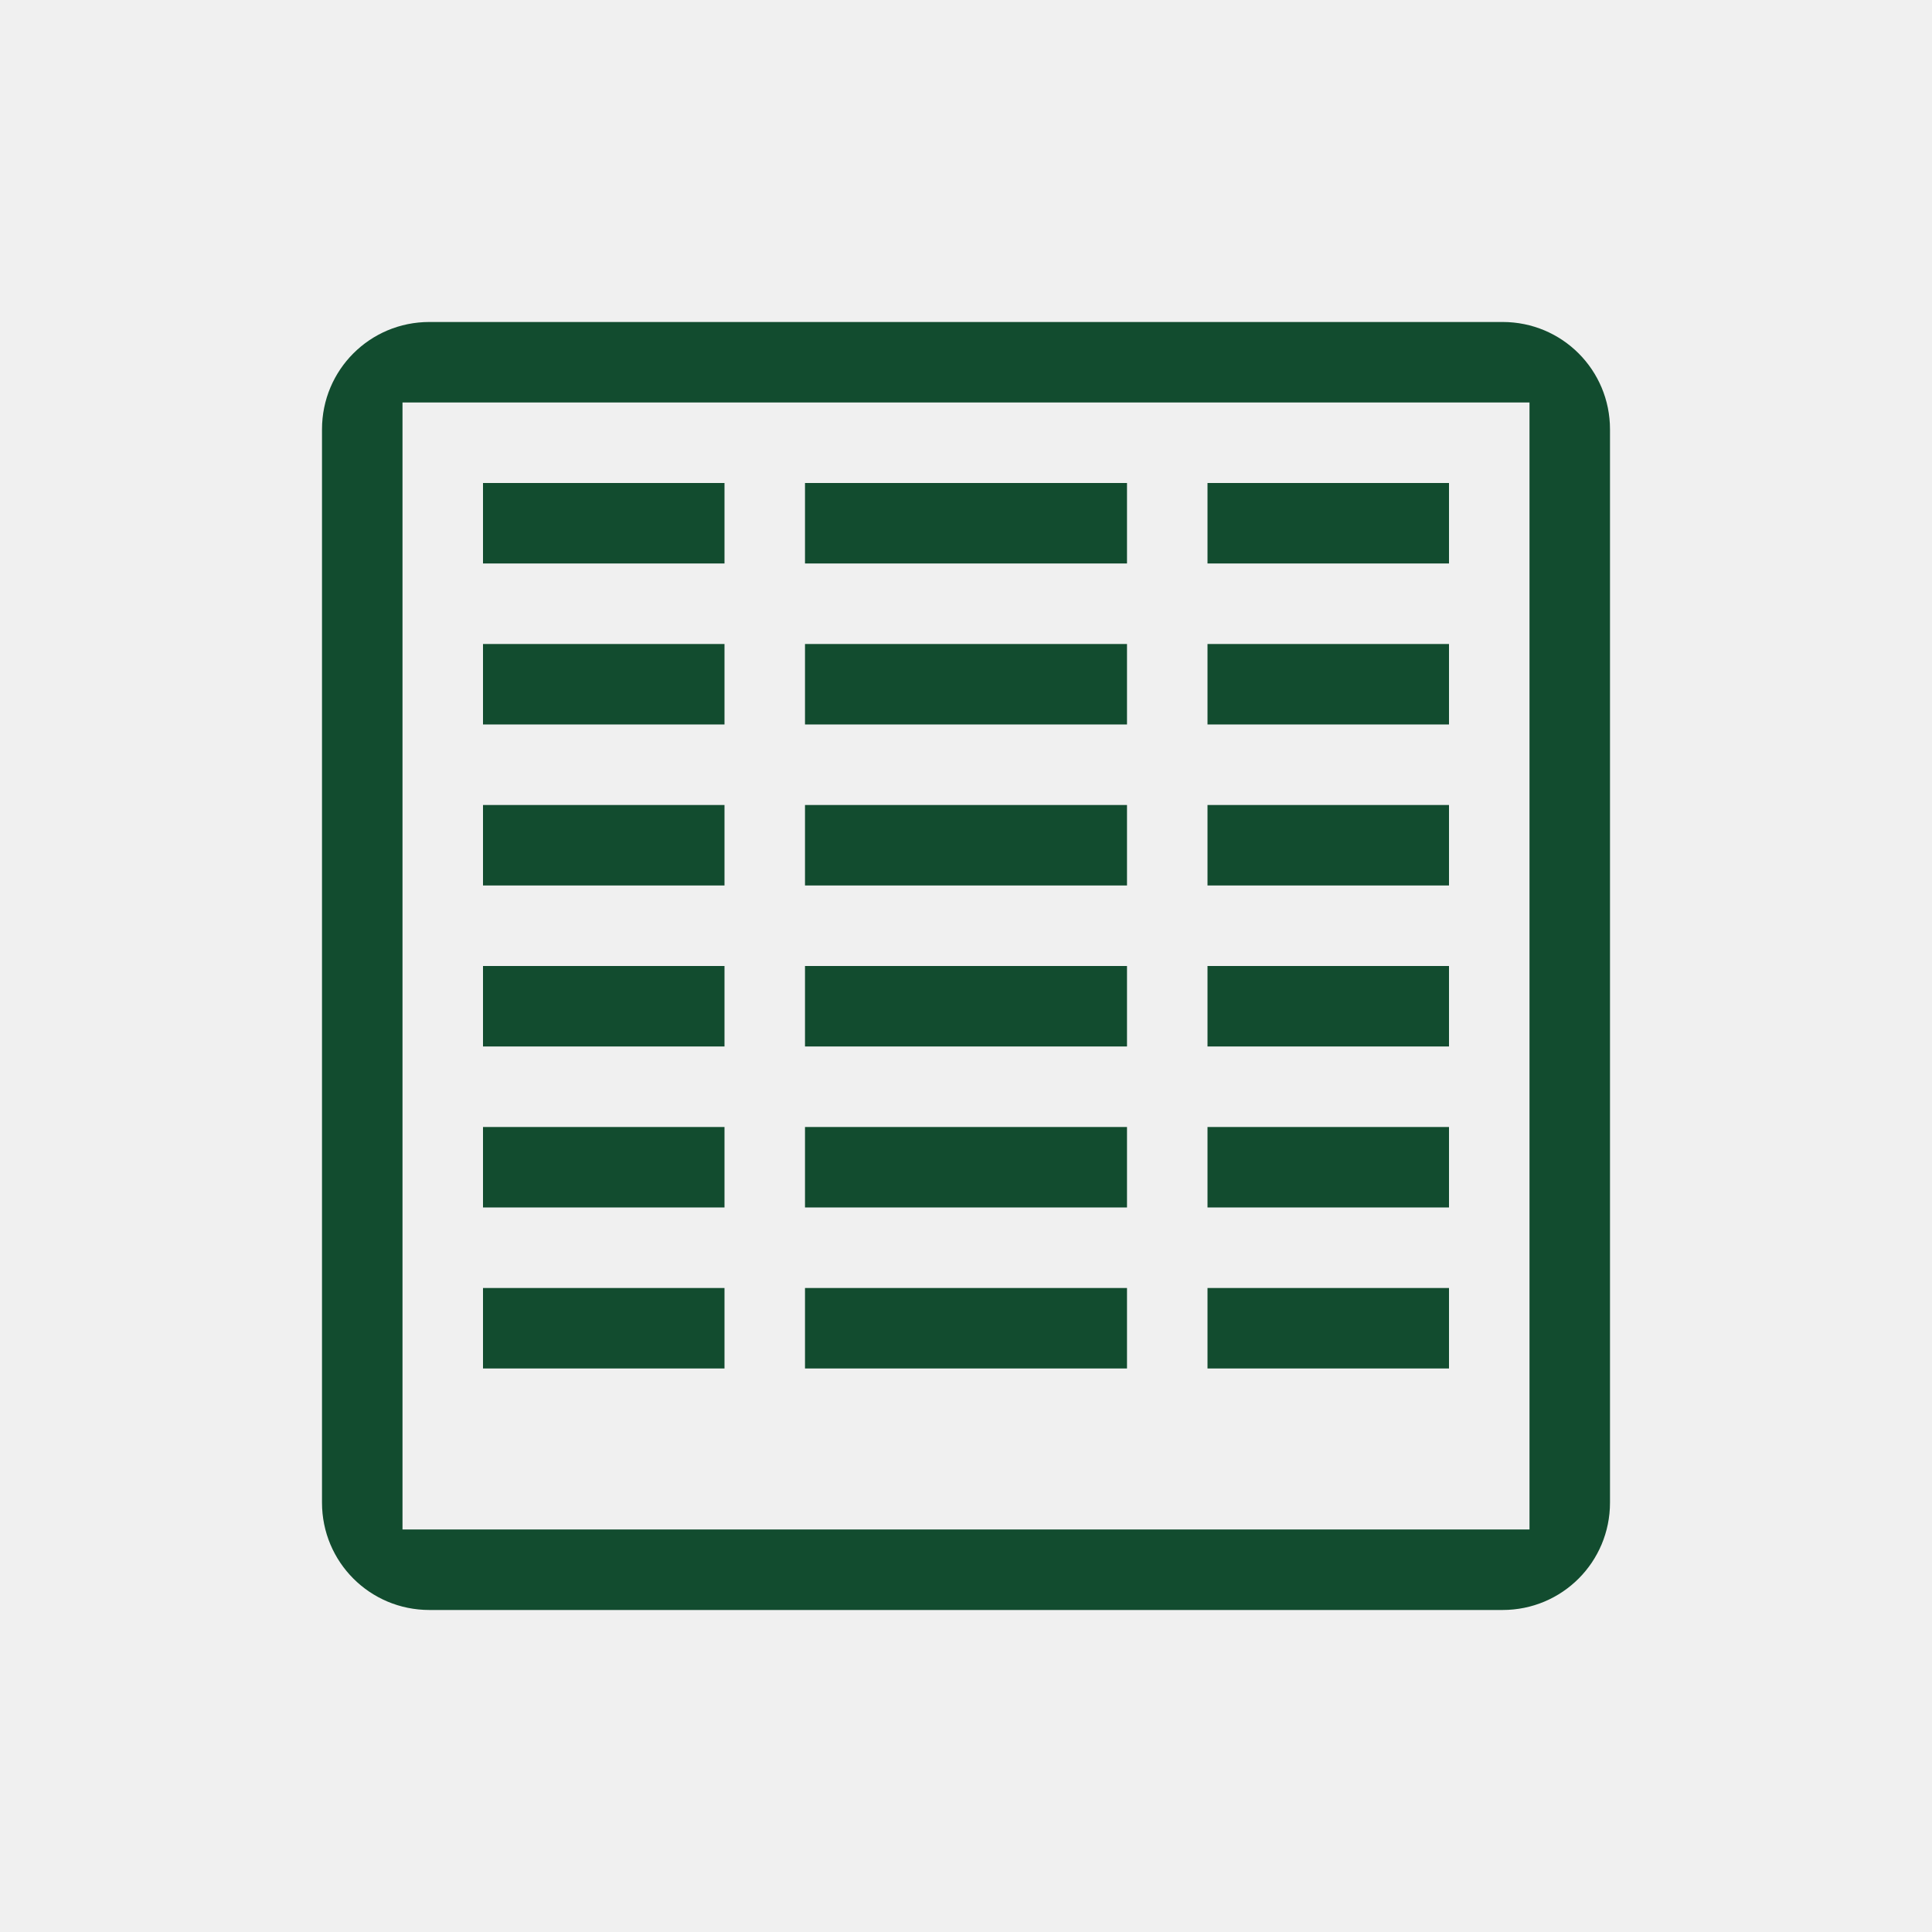
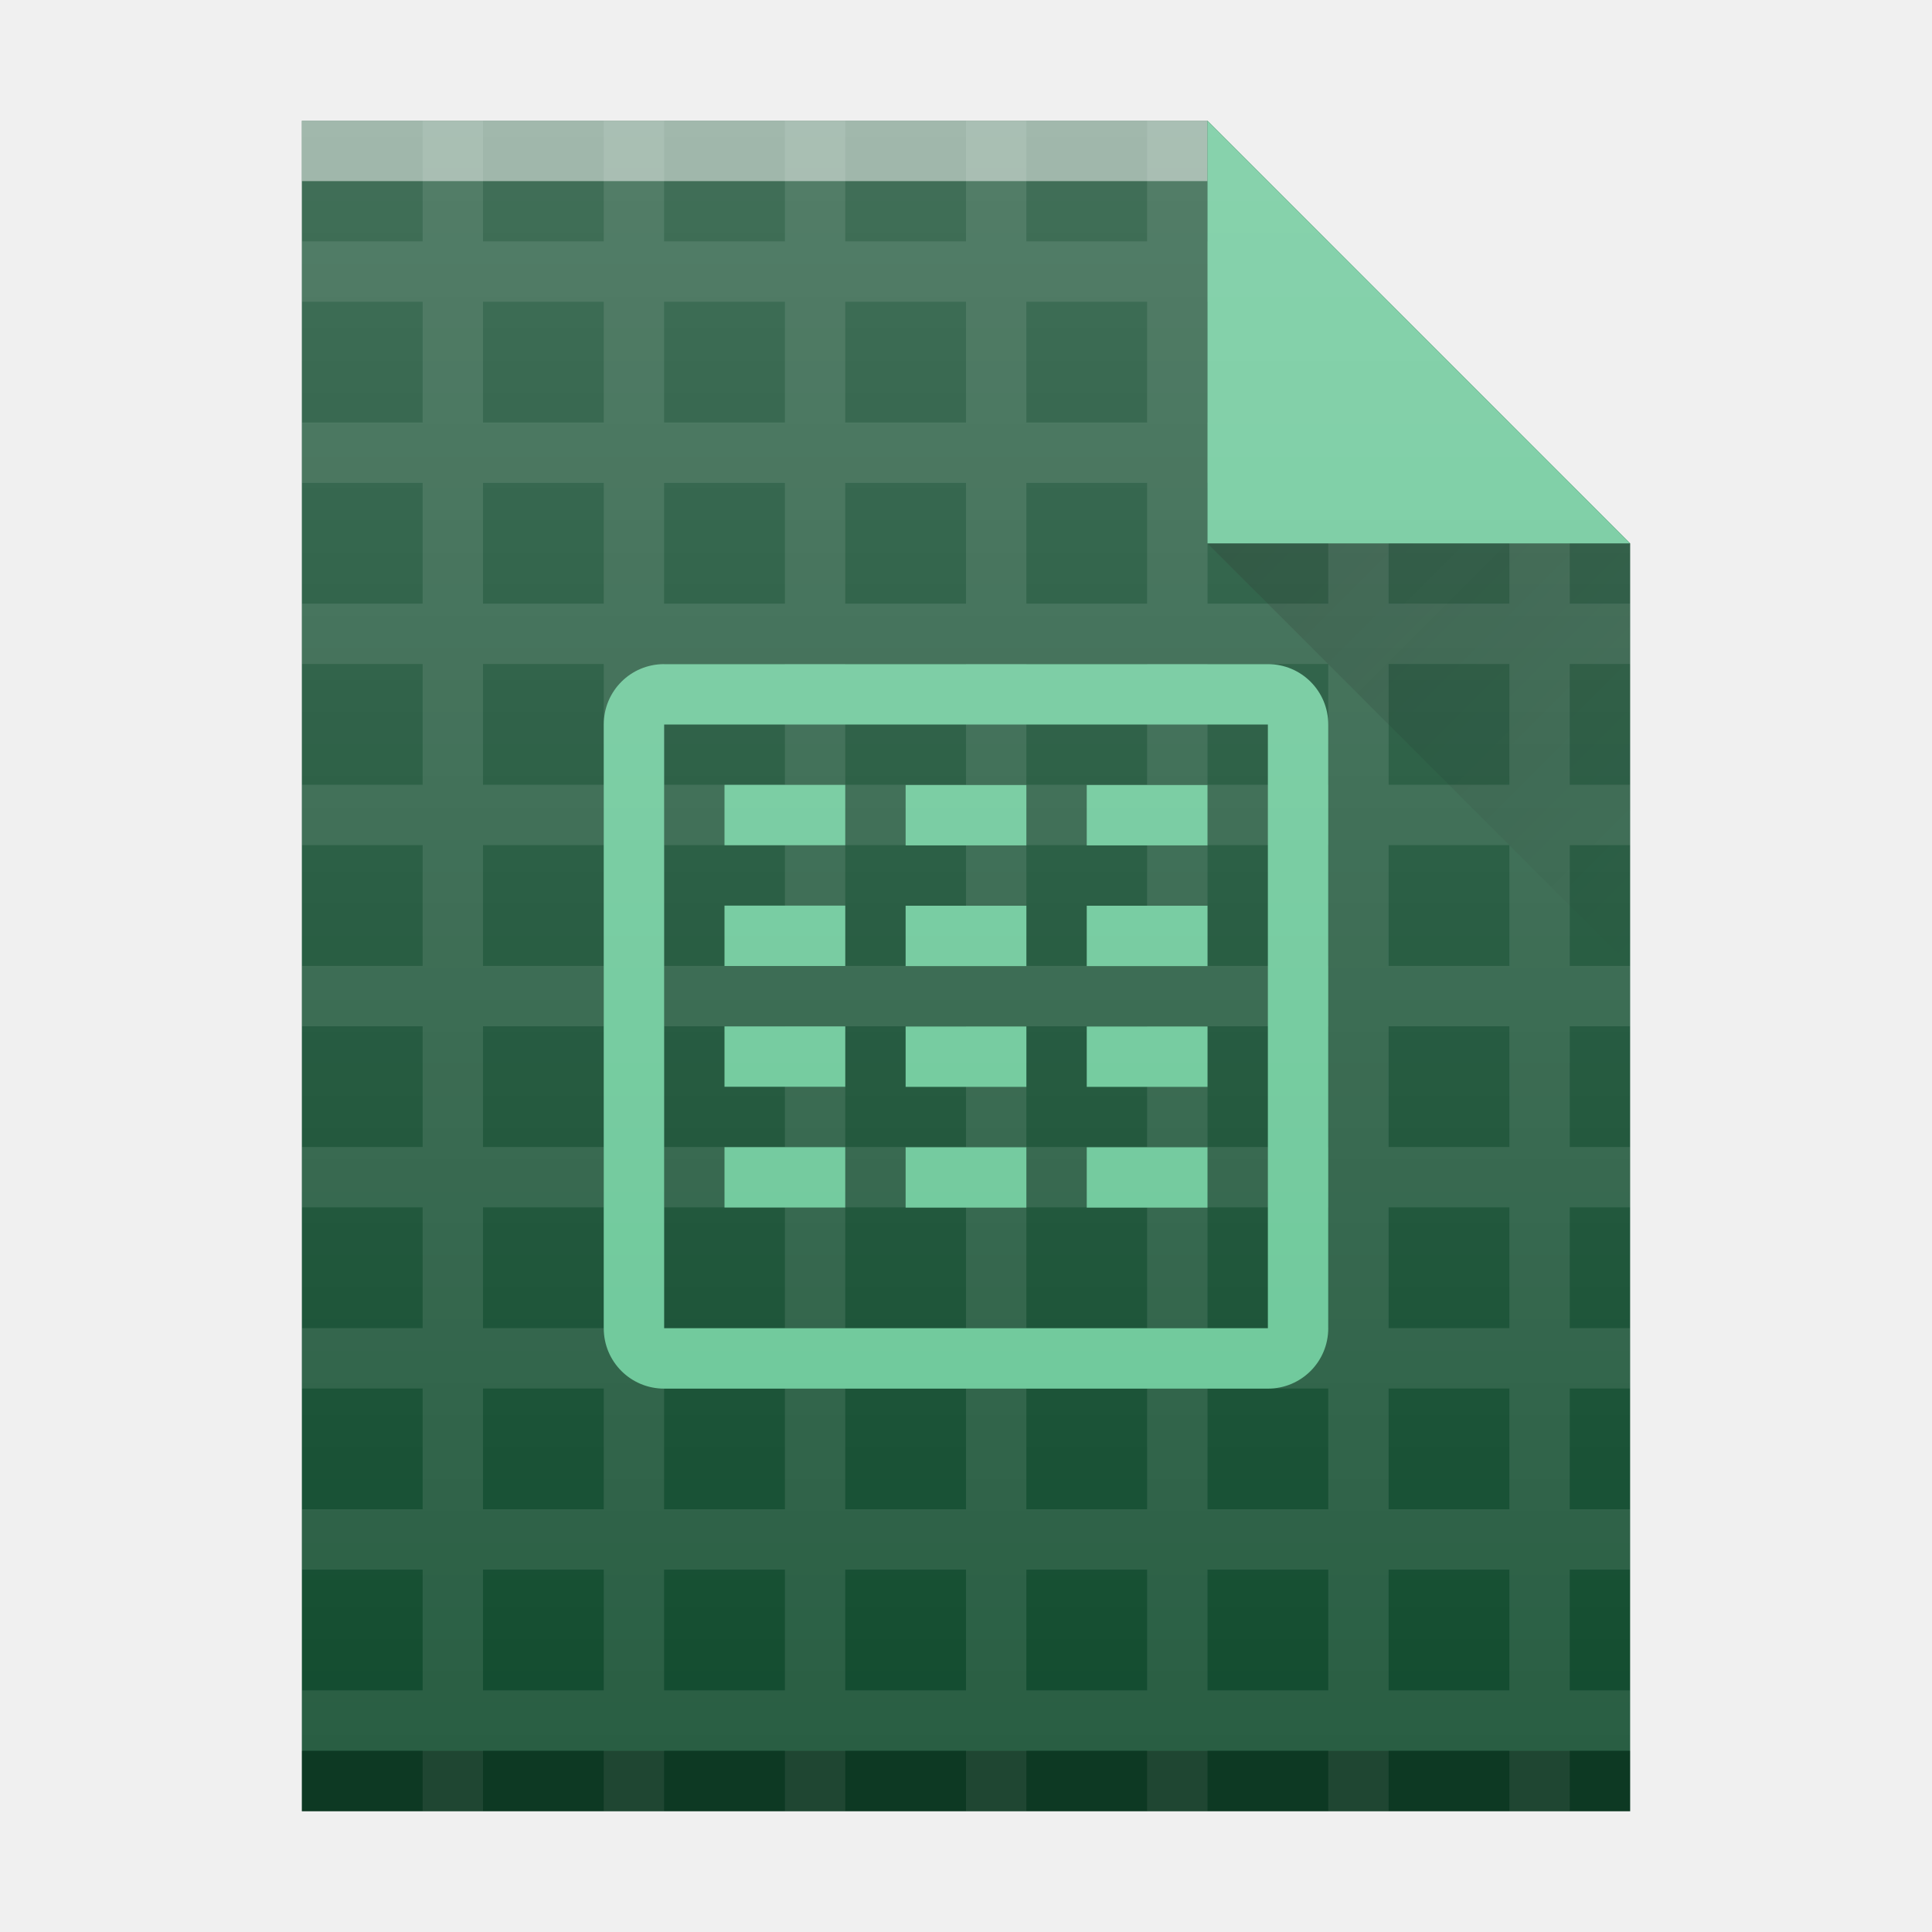
- <svg xmlns="http://www.w3.org/2000/svg" width="24" version="1.1" height="24" id="svg2" viewBox="0 0 24 24">
-   <defs id="defs3871" />
-   <g transform="translate(1,1)">
-     <g id="layer1" transform="matrix(1 0 0 1 -326 -534.3622)">
-       <path style="color:#000000;color-interpolation:sRGB;color-interpolation-filters:linearRGB;fill:#124c2f;fill-opacity:1;color-rendering:auto;image-rendering:auto;shape-rendering:auto;text-rendering:auto" d="m 330.334,537.362 c -0.739,0 -1.334,0.595 -1.334,1.334 l 0,13.332 c 0,0.739 0.595,1.334 1.334,1.334 l 13.332,0 c 0.739,0 1.334,-0.595 1.334,-1.334 l 0,-13.332 c 0,-0.739 -0.595,-1.334 -1.334,-1.334 l -13.332,0 z m -0.334,1 14,0 0,14 -14,0 0,-14 z m 1,1 0,1 3,0 0,-1 -3,0 z m 4,0 0,1 4,0 0,-1 -4,0 z m 5,0 0,1 3,0 0,-1 -3,0 z m -9,2 0,1 3,0 0,-1 -3,0 z m 4,0 0,1 4,0 0,-1 -4,0 z m 5,0 0,1 3,0 0,-1 -3,0 z m -9,2 0,1 3,0 0,-1 -3,0 z m 4,0 0,1 4,0 0,-1 -4,0 z m 5,0 0,1 3,0 0,-1 -3,0 z m -9,2 0,1 3,0 0,-1 -3,0 z m 4,0 0,1 4,0 0,-1 -4,0 z m 5,0 0,1 3,0 0,-1 -3,0 z m -9,2 0,1 3,0 0,-1 -3,0 z m 4,0 0,1 4,0 0,-1 -4,0 z m 5,0 0,1 3,0 0,-1 -3,0 z m -9,2 0,1 3,0 0,-1 -3,0 z m 4,0 0,1 4,0 0,-1 -4,0 z m 5,0 0,1 3,0 0,-1 -3,0 z" id="path4" />
+ <svg xmlns="http://www.w3.org/2000/svg" xmlns:xlink="http://www.w3.org/1999/xlink" width="32" height="32">
+   <defs>
+     <linearGradient id="a" y1="392.36" y2="365.36" gradientUnits="userSpaceOnUse" x2="0" gradientTransform="translate(309.57 152.44)">
+       <stop stop-color="#ffffff" stop-opacity="0" />
+       <stop offset="1" stop-color="#ffffff" stop-opacity=".2" />
+     </linearGradient>
+     <linearGradient id="b" y1="17" x1="47" y2="24" gradientUnits="userSpaceOnUse" x2="54" gradientTransform="translate(357.57 507.8)">
+       <stop stop-color="#060606" />
+       <stop offset="1" stop-opacity="0" />
+     </linearGradient>
+     <path id="c" d="m389.57 545.8v-28h15l7 7v21h-14z" />
+   </defs>
+   <g transform="translate(-384.57-515.8)">
+     <g color-rendering="auto" color-interpolation-filters="linearRGB" shape-rendering="auto" image-rendering="auto" text-rendering="auto" color-interpolation="sRGB" color="#000000">
+       <use fill="#124c2f" xlink:href="#c" />
+       <g fill="#ffffff">
+         <path opacity=".1" d="m391.57 517.8v1.998h-1.998v1h1.998v2h-1.998v1h1.998v2h-1.998v1h1.998v2h-1.998v1h1.998v2h-1.998v1h1.998v2h-1.998v1h1.998v2h-1.998v1h1.998v2h-1.998v1h1.998v2h-1.998v1h1.998v1h1v-1h2v1h1v-1h2v1h1v-1h2v1h1v-1h2v1h1v-1h2v1h1v-1h2v1h1v-1h1v-1h-1v-2h1v-1h-1v-2h1v-1h-1v-2h1v-1h-1v-2h1v-1h-1v-2h1v-1h-1v-2h1v-1h-1v-2l-1-1h-2v-2l-1-1h-2v-1.998h-1v1.998h-2v-1.998h-1v1.998h-2v-1.998h-1v1.998h-2v-1.998h-1v1.998h-2v-1.998zm1 2.998h2v2h-2zm3 0h2v2h-2zm3 0h2v2h-2zm3 0h2v2h-2zm3 0h2v2h-2zm-12 3h2v2h-2zm3 0h2v2h-2zm3 0h2v2h-2zm3 0h2v2h-2zm3 0h2v2h-2zm3 0h2v2h-2zm-15 3h2v2h-2zm3 0h2v2h-2zm3 0h2v2h-2zm3 0h2v2h-2zm3 0h2v2h-2zm3 0h2v2h-2zm-15 3h2v2h-2zm3 0h2v2h-2zm3 0h2v2h-2zm3 0h2v2h-2zm3 0h2v2h-2zm3 0h2v2h-2zm-15 3h2v2h-2zm3 0h2v2h-2zm3 0h2v2h-2zm3 0h2v2h-2zm3 0h2v2h-2zm3 0h2v2h-2zm-15 3h2v2h-2zm3 0h2v2h-2zm3 0h2v2h-2zm3 0h2v2h-2zm3 0h2v2h-2zm3 0h2v2h-2zm-15 3h2v2h-2v-1zm3 0h2v2h-2v-1zm3 0h2v2h-2v-1zm3 0h2v2h-2v-1zm3 0h2v2h-2v-1zm3 0h2v2h-2v-1zm-15 3h2v2h-2v-1zm3 0h2v2h-2v-1zm3 0h2v2h-2v-1zm3 0h2v2h-2v-1zm3 0h2v2h-2v-1zm3 0h2v2h-2v-1z" />
+         <rect opacity=".5" x="389.57" y="-518.8" width="15" height="1" transform="scale(1-1)" />
+       </g>
+       <rect opacity=".25" x="389.57" y="-545.8" width="22" height="1" transform="scale(1-1)" />
    </g>
+     <path opacity=".2" fill="url(#b)" fill-rule="evenodd" d="m404.57 524.8l7 7v-7z" />
+     <g fill="#6ac798" color-rendering="auto" color-interpolation-filters="linearRGB" shape-rendering="auto" image-rendering="auto" text-rendering="auto" color-interpolation="sRGB" color="#000000">
+       <path d="m411.57 524.8l-7-7v7z" />
+       <path d="m395.57 526.8c-.554 0-1 .446-1 1v10c0 .554.446 1 1 1h10c.554 0 1-.446 1-1v-10c0-.554-.446-1-1-1zm0 1h10v10h-10zm1 1v1h2v-1zm3 .002v1h2v-1zm3 0v1h2v-1zm-6 1.998v1h2v-1zm3 .002v1h2v-1zm3 0v1h2v-1zm-6 1.998v1h2v-1zm3 .002v1h2v-1zm3 0v1h2v-1zm-6 1.998v1h2v-1zm3 .002v1h2v-1zm3 0v1h2v-1z" />
+     </g>
+     <use fill="url(#a)" xlink:href="#c" />
  </g>
</svg>
